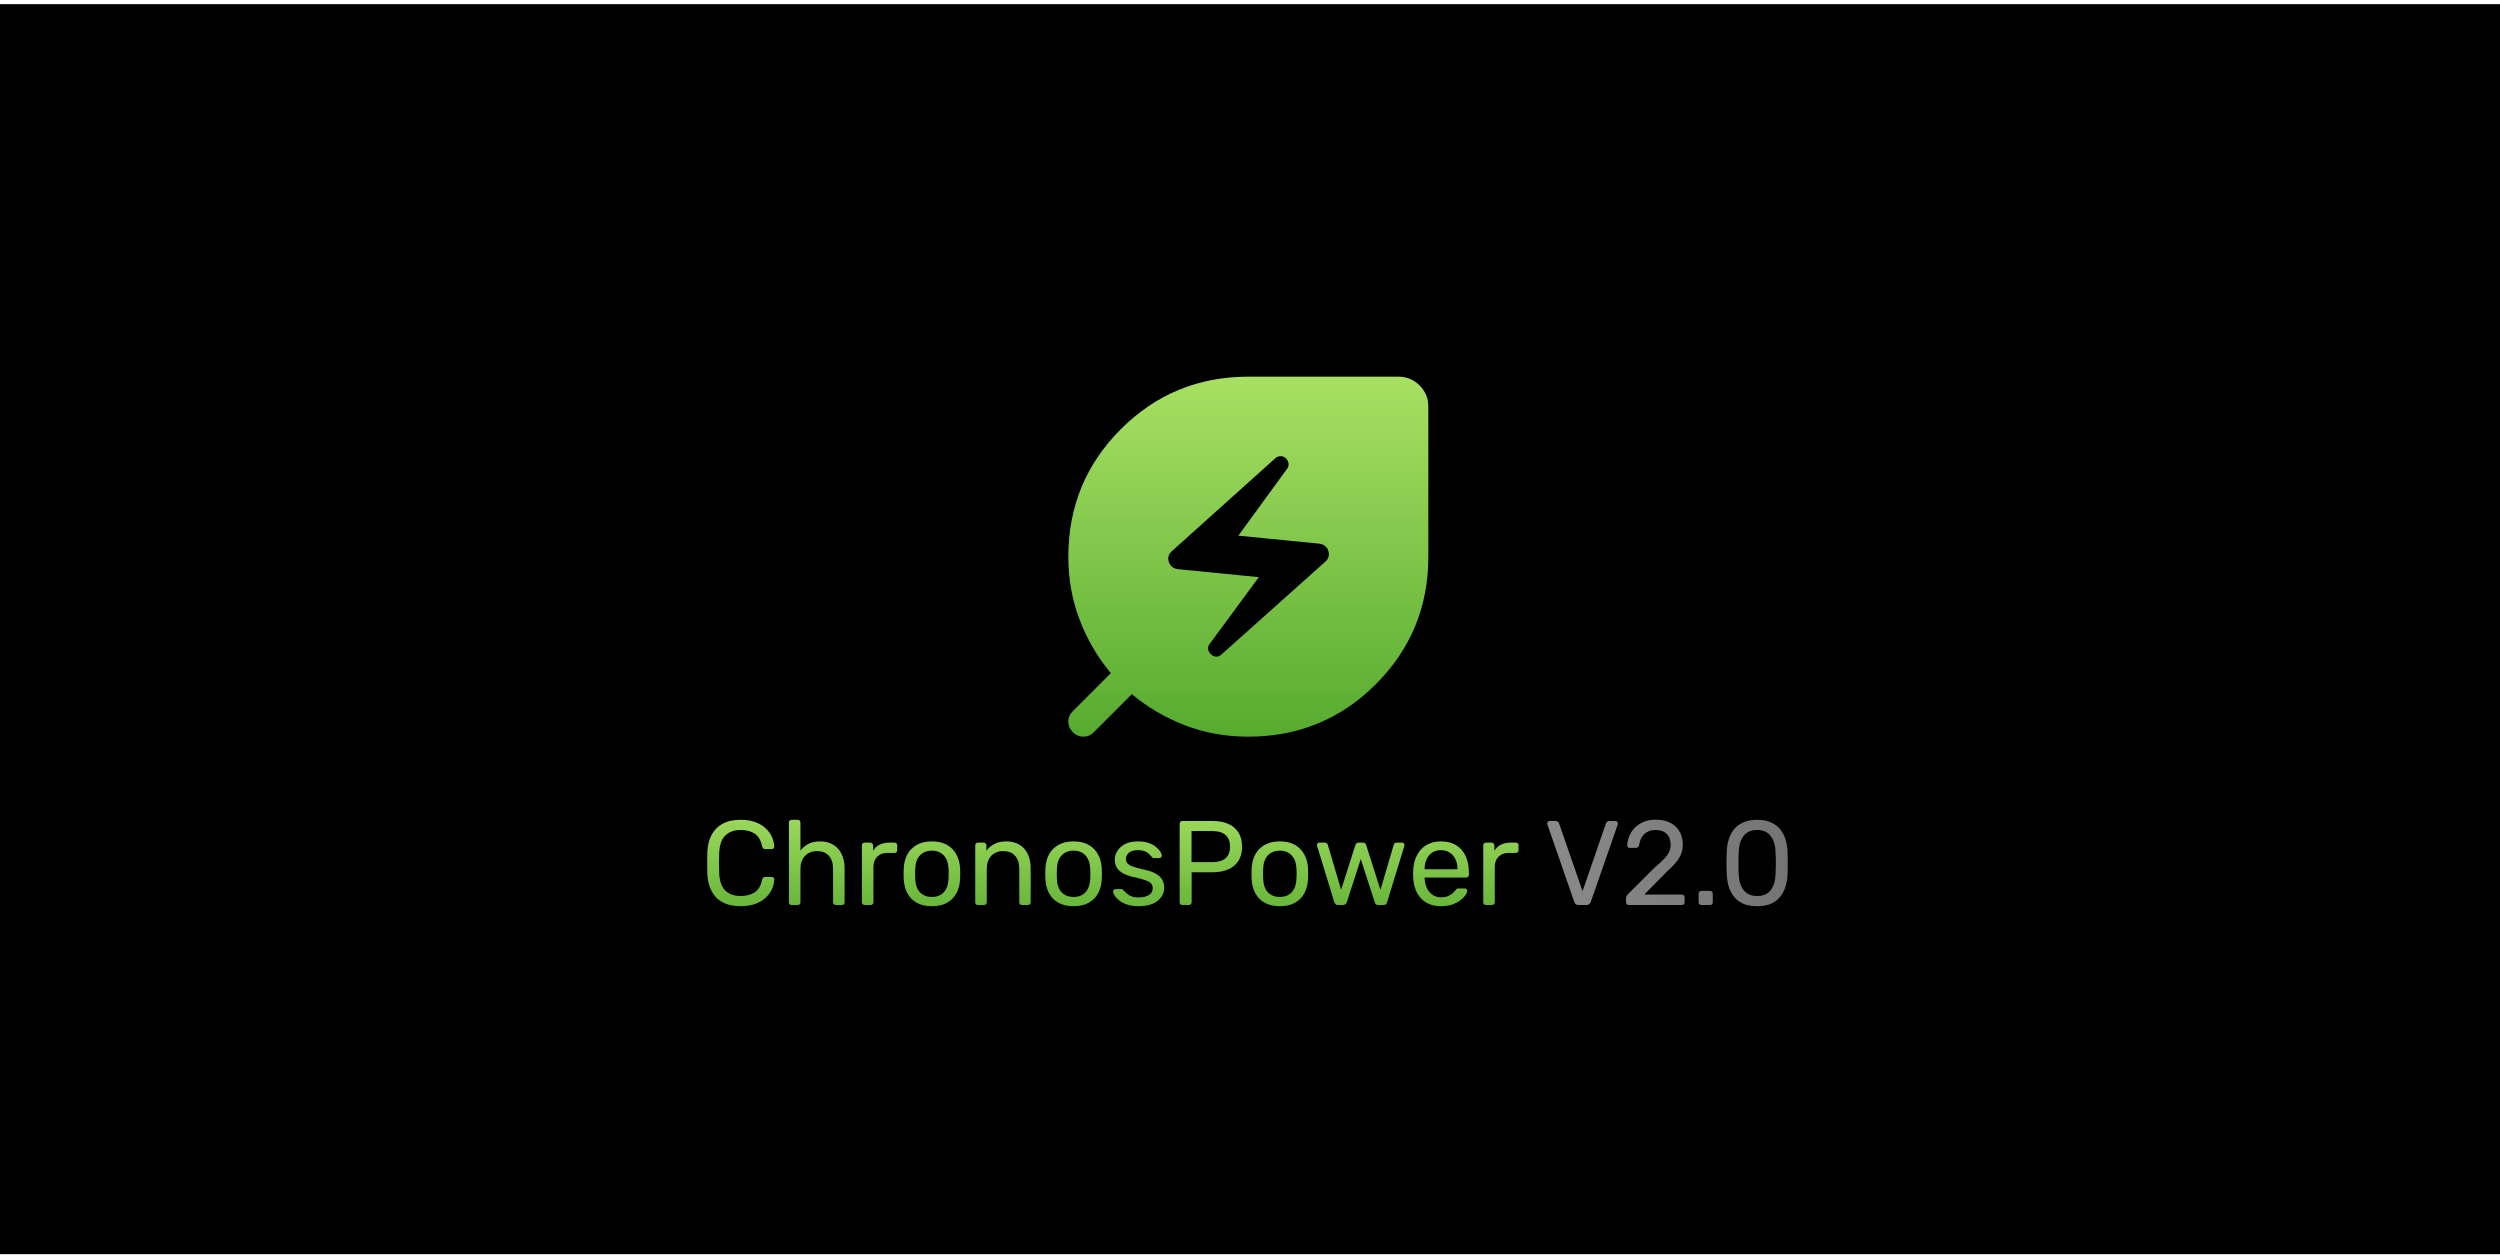
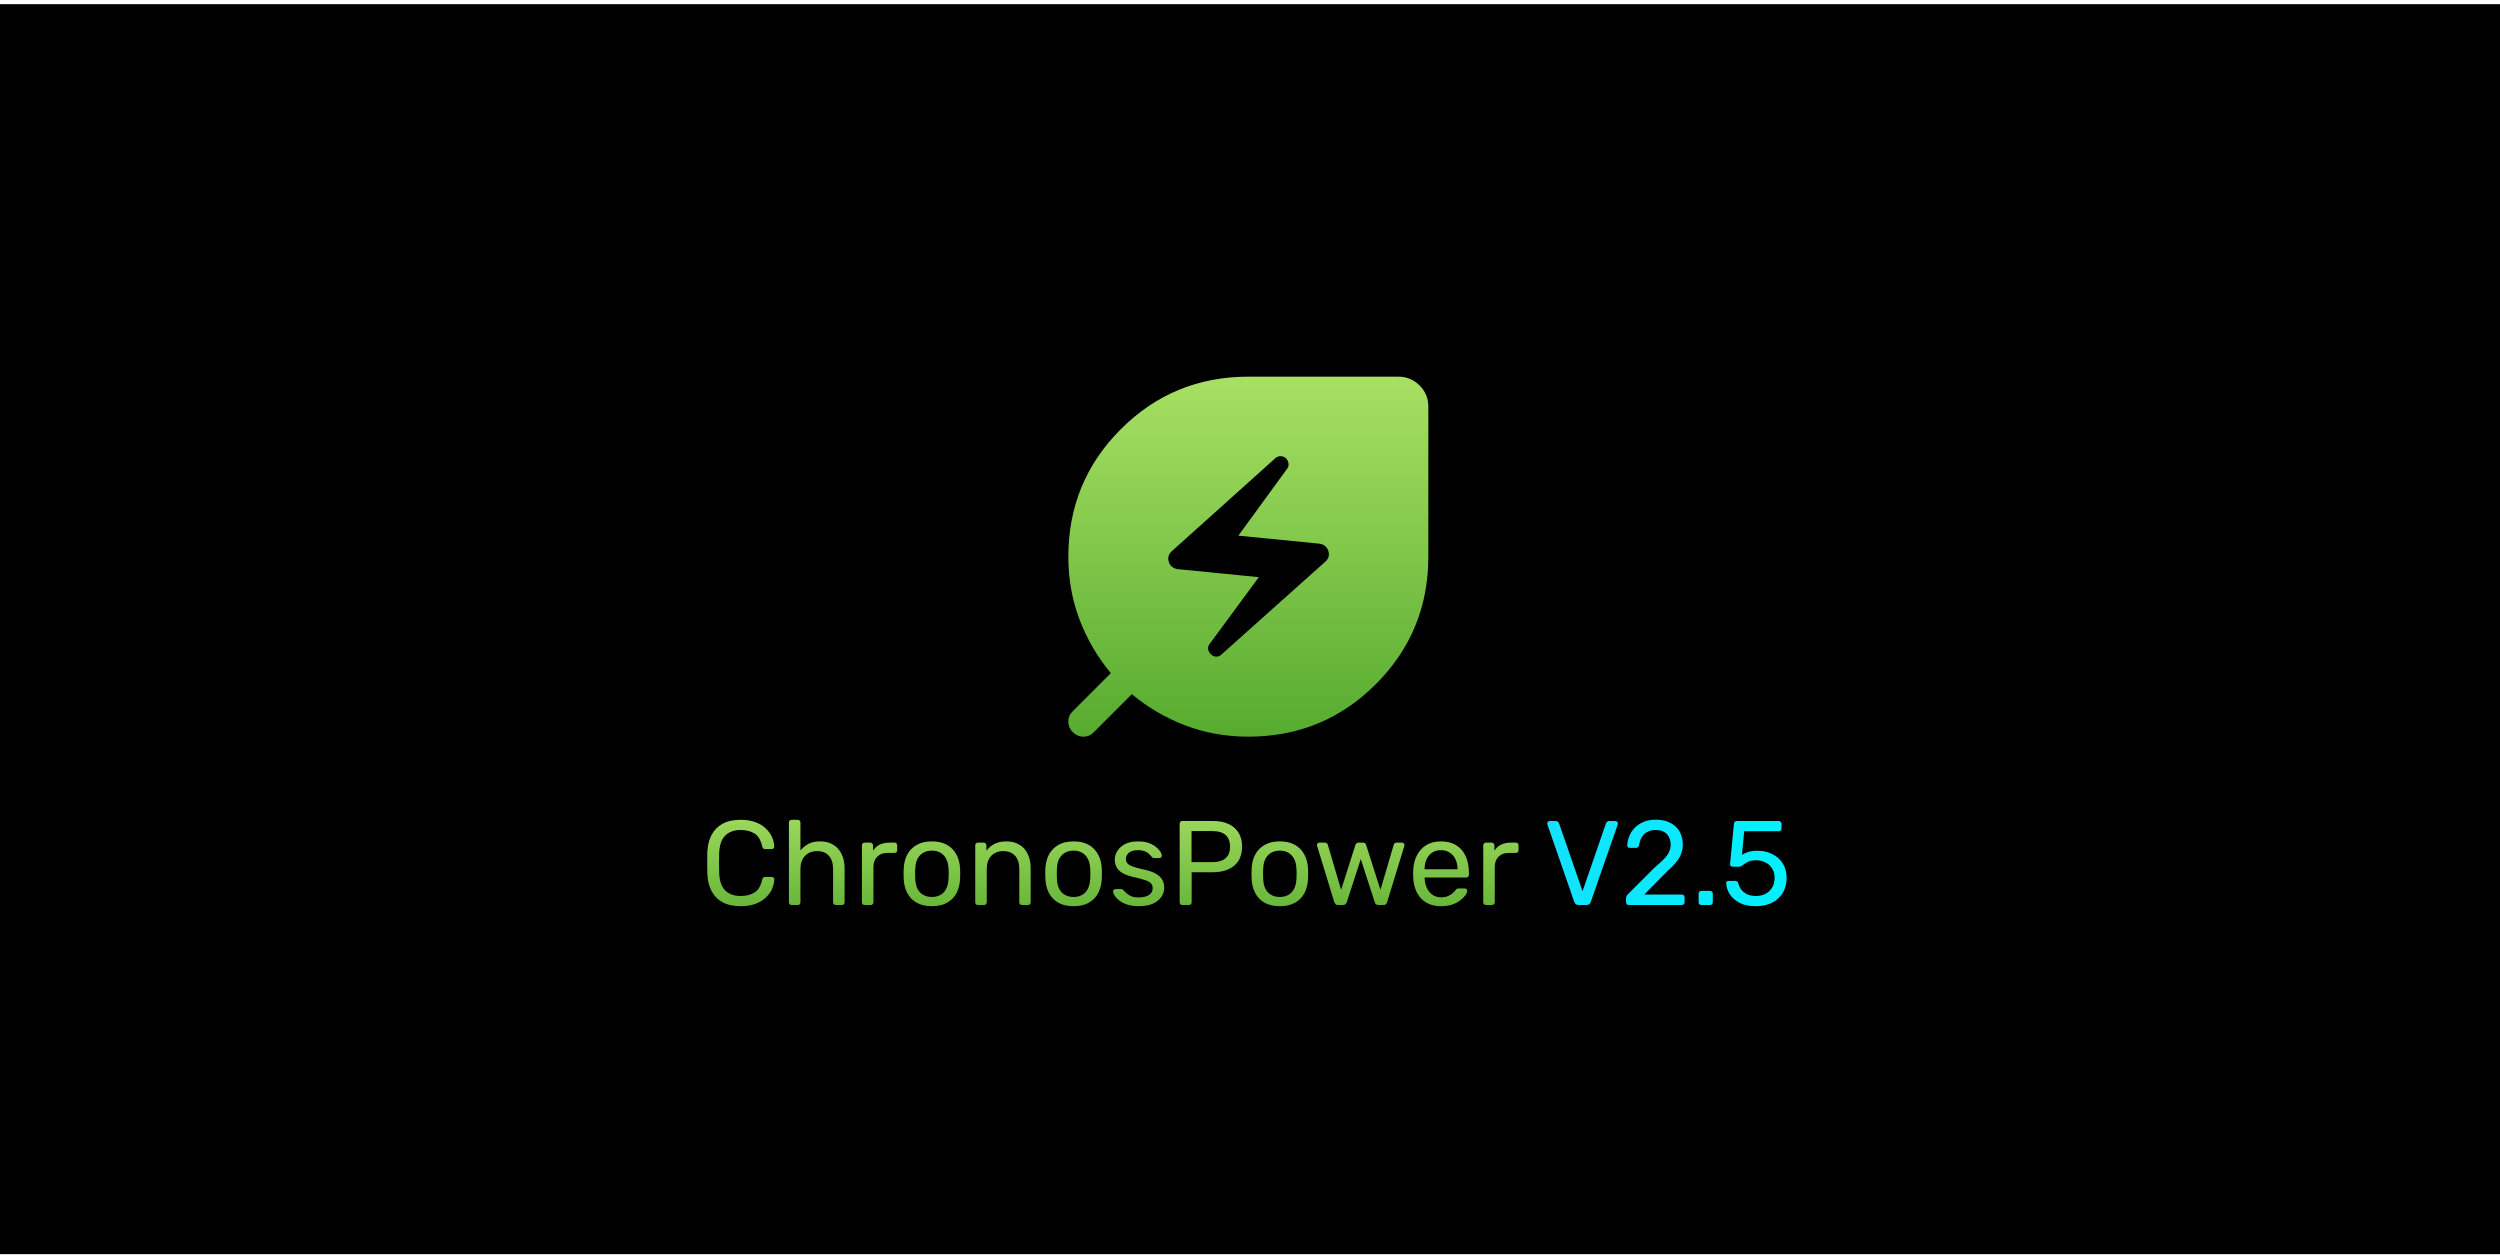
<svg xmlns="http://www.w3.org/2000/svg" width="300" height="151" viewBox="0 0 300 151" fill="none">
  <rect width="300" height="150" transform="translate(0 0.5)" fill="black" />
  <mask id="mask0_1_2" style="mask-type:alpha" maskUnits="userSpaceOnUse" x="121" y="38" width="58" height="58">
    <rect x="121" y="38" width="57.6" height="57.6" fill="#D9D9D9" />
  </mask>
  <g mask="url(#mask0_1_2)">
    <path d="M146.62 78.5L159.04 67.4C159.44 67.04 159.56 66.61 159.4 66.11C159.24 65.61 158.88 65.32 158.32 65.24L148.6 64.28L154.42 56.3C154.58 56.1 154.65 55.89 154.63 55.67C154.61 55.45 154.52 55.24 154.36 55.04C154.16 54.84 153.93 54.74 153.67 54.74C153.41 54.74 153.18 54.84 152.98 55.04L140.62 66.14C140.22 66.5 140.1 66.93 140.26 67.43C140.42 67.93 140.78 68.22 141.34 68.3L151.06 69.26L145.18 77.24C145.02 77.44 144.95 77.65 144.97 77.87C144.99 78.09 145.1 78.3 145.3 78.5C145.5 78.7 145.72 78.8 145.96 78.8C146.2 78.8 146.42 78.7 146.62 78.5ZM149.8 88.4C147.12 88.4 144.6 87.95 142.24 87.05C139.88 86.15 137.74 84.9 135.82 83.3L131.26 87.86C131.06 88.06 130.86 88.2 130.66 88.28C130.46 88.36 130.24 88.4 130 88.4C129.52 88.4 129.1 88.22 128.74 87.86C128.38 87.5 128.2 87.08 128.2 86.6C128.2 86.36 128.24 86.14 128.32 85.94C128.4 85.74 128.54 85.54 128.74 85.34L133.3 80.78C131.7 78.86 130.45 76.72 129.55 74.36C128.65 72 128.2 69.48 128.2 66.8C128.2 60.8 130.3 55.7 134.5 51.5C138.7 47.3 143.8 45.2 149.8 45.2H167.8C168.8 45.2 169.65 45.55 170.35 46.25C171.05 46.95 171.4 47.8 171.4 48.8V66.8C171.4 72.8 169.3 77.9 165.1 82.1C160.9 86.3 155.8 88.4 149.8 88.4Z" fill="url(#paint0_linear_1_2)" />
  </g>
  <path d="M88.882 108.744C87.998 108.744 87.264 108.581 86.678 108.254C86.102 107.928 85.666 107.472 85.368 106.886C85.07 106.301 84.907 105.619 84.878 104.842C84.869 104.448 84.864 104.026 84.864 103.574C84.864 103.123 84.869 102.691 84.878 102.278C84.907 101.501 85.07 100.819 85.368 100.234C85.666 99.648 86.102 99.192 86.678 98.866C87.264 98.539 87.998 98.376 88.882 98.376C89.544 98.376 90.125 98.467 90.624 98.65C91.123 98.832 91.536 99.077 91.862 99.384C92.198 99.691 92.453 100.037 92.626 100.421C92.798 100.795 92.894 101.184 92.914 101.587C92.923 101.674 92.894 101.746 92.827 101.803C92.77 101.861 92.698 101.89 92.611 101.89H91.819C91.733 101.89 91.656 101.866 91.589 101.818C91.531 101.77 91.488 101.683 91.459 101.558C91.296 100.81 90.989 100.296 90.538 100.018C90.096 99.739 89.539 99.6 88.867 99.6C88.099 99.6 87.49 99.821 87.038 100.262C86.587 100.694 86.342 101.39 86.304 102.35C86.275 103.138 86.275 103.944 86.304 104.77C86.342 105.73 86.587 106.43 87.038 106.872C87.49 107.304 88.099 107.52 88.867 107.52C89.539 107.52 90.096 107.381 90.538 107.102C90.989 106.824 91.296 106.31 91.459 105.562C91.488 105.437 91.531 105.35 91.589 105.302C91.656 105.254 91.733 105.23 91.819 105.23H92.611C92.698 105.23 92.77 105.259 92.827 105.317C92.894 105.374 92.923 105.446 92.914 105.533C92.894 105.936 92.798 106.33 92.626 106.714C92.453 107.088 92.198 107.429 91.862 107.736C91.536 108.043 91.123 108.288 90.624 108.47C90.125 108.653 89.544 108.744 88.882 108.744ZM95.002 108.6C94.906 108.6 94.824 108.571 94.757 108.514C94.699 108.446 94.671 108.365 94.671 108.269V98.707C94.671 98.611 94.699 98.534 94.757 98.477C94.824 98.41 94.906 98.376 95.002 98.376H95.722C95.827 98.376 95.909 98.41 95.967 98.477C96.024 98.534 96.053 98.611 96.053 98.707V102.062C96.312 101.736 96.629 101.472 97.003 101.27C97.378 101.069 97.853 100.968 98.429 100.968C99.053 100.968 99.581 101.107 100.013 101.386C100.455 101.654 100.786 102.034 101.007 102.523C101.237 103.003 101.352 103.565 101.352 104.208V108.269C101.352 108.365 101.323 108.446 101.266 108.514C101.208 108.571 101.127 108.6 101.021 108.6H100.301C100.205 108.6 100.123 108.571 100.056 108.514C99.999 108.446 99.97 108.365 99.97 108.269V104.28C99.97 103.608 99.807 103.085 99.48 102.71C99.154 102.326 98.674 102.134 98.04 102.134C97.445 102.134 96.965 102.326 96.6 102.71C96.235 103.085 96.053 103.608 96.053 104.28V108.269C96.053 108.365 96.024 108.446 95.967 108.514C95.909 108.571 95.827 108.6 95.722 108.6H95.002ZM103.762 108.6C103.666 108.6 103.585 108.571 103.518 108.514C103.46 108.446 103.431 108.365 103.431 108.269V101.458C103.431 101.362 103.46 101.28 103.518 101.213C103.585 101.146 103.666 101.112 103.762 101.112H104.425C104.521 101.112 104.602 101.146 104.67 101.213C104.737 101.28 104.77 101.362 104.77 101.458V102.091C104.962 101.765 105.226 101.52 105.562 101.357C105.898 101.194 106.302 101.112 106.772 101.112H107.348C107.444 101.112 107.521 101.146 107.578 101.213C107.636 101.27 107.665 101.347 107.665 101.443V102.034C107.665 102.13 107.636 102.206 107.578 102.264C107.521 102.322 107.444 102.35 107.348 102.35H106.484C105.966 102.35 105.558 102.504 105.26 102.811C104.962 103.109 104.814 103.517 104.814 104.035V108.269C104.814 108.365 104.78 108.446 104.713 108.514C104.646 108.571 104.564 108.6 104.468 108.6H103.762ZM111.828 108.744C111.099 108.744 110.489 108.605 109.999 108.326C109.51 108.048 109.135 107.664 108.876 107.174C108.617 106.675 108.473 106.109 108.444 105.475C108.435 105.312 108.43 105.106 108.43 104.856C108.43 104.597 108.435 104.39 108.444 104.237C108.473 103.594 108.617 103.027 108.876 102.538C109.145 102.048 109.524 101.664 110.014 101.386C110.503 101.107 111.108 100.968 111.828 100.968C112.548 100.968 113.153 101.107 113.643 101.386C114.132 101.664 114.507 102.048 114.766 102.538C115.035 103.027 115.183 103.594 115.212 104.237C115.222 104.39 115.227 104.597 115.227 104.856C115.227 105.106 115.222 105.312 115.212 105.475C115.183 106.109 115.039 106.675 114.78 107.174C114.521 107.664 114.147 108.048 113.657 108.326C113.167 108.605 112.558 108.744 111.828 108.744ZM111.828 107.635C112.423 107.635 112.899 107.448 113.254 107.074C113.609 106.69 113.801 106.133 113.83 105.403C113.839 105.259 113.844 105.077 113.844 104.856C113.844 104.635 113.839 104.453 113.83 104.309C113.801 103.579 113.609 103.027 113.254 102.653C112.899 102.269 112.423 102.077 111.828 102.077C111.233 102.077 110.753 102.269 110.388 102.653C110.033 103.027 109.846 103.579 109.827 104.309C109.817 104.453 109.812 104.635 109.812 104.856C109.812 105.077 109.817 105.259 109.827 105.403C109.846 106.133 110.033 106.69 110.388 107.074C110.753 107.448 111.233 107.635 111.828 107.635ZM117.361 108.6C117.265 108.6 117.183 108.571 117.116 108.514C117.058 108.446 117.03 108.365 117.03 108.269V101.443C117.03 101.347 117.058 101.27 117.116 101.213C117.183 101.146 117.265 101.112 117.361 101.112H118.038C118.134 101.112 118.21 101.146 118.268 101.213C118.335 101.27 118.369 101.347 118.369 101.443V102.077C118.618 101.75 118.93 101.486 119.305 101.285C119.689 101.074 120.178 100.968 120.774 100.968C121.398 100.968 121.926 101.107 122.358 101.386C122.799 101.654 123.13 102.034 123.351 102.523C123.572 103.003 123.682 103.565 123.682 104.208V108.269C123.682 108.365 123.654 108.446 123.596 108.514C123.538 108.571 123.462 108.6 123.366 108.6H122.646C122.55 108.6 122.468 108.571 122.401 108.514C122.343 108.446 122.314 108.365 122.314 108.269V104.28C122.314 103.608 122.151 103.085 121.825 102.71C121.498 102.326 121.018 102.134 120.385 102.134C119.79 102.134 119.31 102.326 118.945 102.71C118.59 103.085 118.412 103.608 118.412 104.28V108.269C118.412 108.365 118.378 108.446 118.311 108.514C118.254 108.571 118.177 108.6 118.081 108.6H117.361ZM128.83 108.744C128.1 108.744 127.49 108.605 127.001 108.326C126.511 108.048 126.137 107.664 125.878 107.174C125.618 106.675 125.474 106.109 125.446 105.475C125.436 105.312 125.431 105.106 125.431 104.856C125.431 104.597 125.436 104.39 125.446 104.237C125.474 103.594 125.618 103.027 125.878 102.538C126.146 102.048 126.526 101.664 127.015 101.386C127.505 101.107 128.11 100.968 128.83 100.968C129.55 100.968 130.154 101.107 130.644 101.386C131.134 101.664 131.508 102.048 131.767 102.538C132.036 103.027 132.185 103.594 132.214 104.237C132.223 104.39 132.228 104.597 132.228 104.856C132.228 105.106 132.223 105.312 132.214 105.475C132.185 106.109 132.041 106.675 131.782 107.174C131.522 107.664 131.148 108.048 130.658 108.326C130.169 108.605 129.559 108.744 128.83 108.744ZM128.83 107.635C129.425 107.635 129.9 107.448 130.255 107.074C130.61 106.69 130.802 106.133 130.831 105.403C130.841 105.259 130.846 105.077 130.846 104.856C130.846 104.635 130.841 104.453 130.831 104.309C130.802 103.579 130.61 103.027 130.255 102.653C129.9 102.269 129.425 102.077 128.83 102.077C128.234 102.077 127.754 102.269 127.39 102.653C127.034 103.027 126.847 103.579 126.828 104.309C126.818 104.453 126.814 104.635 126.814 104.856C126.814 105.077 126.818 105.259 126.828 105.403C126.847 106.133 127.034 106.69 127.39 107.074C127.754 107.448 128.234 107.635 128.83 107.635ZM136.623 108.744C136.086 108.744 135.625 108.677 135.241 108.542C134.857 108.408 134.545 108.245 134.305 108.053C134.065 107.861 133.882 107.669 133.758 107.477C133.642 107.285 133.58 107.131 133.57 107.016C133.561 106.91 133.594 106.829 133.671 106.771C133.748 106.714 133.825 106.685 133.902 106.685H134.535C134.593 106.685 134.636 106.694 134.665 106.714C134.703 106.723 134.751 106.762 134.809 106.829C134.934 106.963 135.073 107.098 135.226 107.232C135.38 107.366 135.567 107.477 135.788 107.563C136.018 107.65 136.302 107.693 136.638 107.693C137.127 107.693 137.53 107.602 137.847 107.419C138.164 107.227 138.322 106.949 138.322 106.584C138.322 106.344 138.255 106.152 138.121 106.008C137.996 105.864 137.766 105.734 137.43 105.619C137.103 105.504 136.652 105.384 136.076 105.259C135.5 105.125 135.044 104.962 134.708 104.77C134.372 104.568 134.132 104.333 133.988 104.064C133.844 103.786 133.772 103.474 133.772 103.128C133.772 102.773 133.878 102.432 134.089 102.106C134.3 101.77 134.607 101.496 135.01 101.285C135.423 101.074 135.937 100.968 136.551 100.968C137.05 100.968 137.478 101.03 137.833 101.155C138.188 101.28 138.481 101.438 138.711 101.63C138.942 101.813 139.114 101.995 139.23 102.178C139.345 102.36 139.407 102.514 139.417 102.638C139.426 102.734 139.398 102.816 139.33 102.883C139.263 102.941 139.186 102.97 139.1 102.97H138.495C138.428 102.97 138.37 102.955 138.322 102.926C138.284 102.898 138.246 102.864 138.207 102.826C138.111 102.701 137.996 102.576 137.862 102.451C137.737 102.326 137.569 102.226 137.358 102.149C137.156 102.062 136.887 102.019 136.551 102.019C136.071 102.019 135.711 102.12 135.471 102.322C135.231 102.523 135.111 102.778 135.111 103.085C135.111 103.267 135.164 103.43 135.27 103.574C135.375 103.718 135.577 103.848 135.874 103.963C136.172 104.078 136.614 104.203 137.199 104.338C137.833 104.462 138.332 104.63 138.697 104.842C139.062 105.053 139.321 105.298 139.474 105.576C139.628 105.854 139.705 106.176 139.705 106.541C139.705 106.944 139.585 107.314 139.345 107.65C139.114 107.986 138.769 108.254 138.308 108.456C137.857 108.648 137.295 108.744 136.623 108.744ZM141.89 108.6C141.785 108.6 141.703 108.571 141.645 108.514C141.588 108.446 141.559 108.365 141.559 108.269V98.866C141.559 98.76 141.588 98.678 141.645 98.621C141.703 98.554 141.785 98.52 141.89 98.52H145.548C146.258 98.52 146.873 98.635 147.391 98.866C147.919 99.096 148.327 99.442 148.615 99.902C148.903 100.354 149.047 100.92 149.047 101.602C149.047 102.283 148.903 102.85 148.615 103.301C148.327 103.752 147.919 104.093 147.391 104.323C146.873 104.554 146.258 104.669 145.548 104.669H142.999V108.269C142.999 108.365 142.965 108.446 142.898 108.514C142.841 108.571 142.759 108.6 142.653 108.6H141.89ZM142.985 103.459H145.476C146.186 103.459 146.719 103.301 147.074 102.984C147.429 102.667 147.607 102.206 147.607 101.602C147.607 101.006 147.434 100.546 147.089 100.219C146.743 99.893 146.205 99.73 145.476 99.73H142.985V103.459ZM153.58 108.744C152.85 108.744 152.24 108.605 151.751 108.326C151.261 108.048 150.887 107.664 150.628 107.174C150.368 106.675 150.224 106.109 150.196 105.475C150.186 105.312 150.181 105.106 150.181 104.856C150.181 104.597 150.186 104.39 150.196 104.237C150.224 103.594 150.368 103.027 150.628 102.538C150.896 102.048 151.276 101.664 151.765 101.386C152.255 101.107 152.86 100.968 153.58 100.968C154.3 100.968 154.904 101.107 155.394 101.386C155.884 101.664 156.258 102.048 156.517 102.538C156.786 103.027 156.935 103.594 156.964 104.237C156.973 104.39 156.978 104.597 156.978 104.856C156.978 105.106 156.973 105.312 156.964 105.475C156.935 106.109 156.791 106.675 156.532 107.174C156.272 107.664 155.898 108.048 155.408 108.326C154.919 108.605 154.309 108.744 153.58 108.744ZM153.58 107.635C154.175 107.635 154.65 107.448 155.005 107.074C155.36 106.69 155.552 106.133 155.581 105.403C155.591 105.259 155.596 105.077 155.596 104.856C155.596 104.635 155.591 104.453 155.581 104.309C155.552 103.579 155.36 103.027 155.005 102.653C154.65 102.269 154.175 102.077 153.58 102.077C152.984 102.077 152.504 102.269 152.14 102.653C151.784 103.027 151.597 103.579 151.578 104.309C151.568 104.453 151.564 104.635 151.564 104.856C151.564 105.077 151.568 105.259 151.578 105.403C151.597 106.133 151.784 106.69 152.14 107.074C152.504 107.448 152.984 107.635 153.58 107.635ZM160.572 108.6C160.447 108.6 160.351 108.571 160.284 108.514C160.216 108.446 160.159 108.355 160.111 108.24L158.066 101.558C158.047 101.51 158.037 101.462 158.037 101.414C158.037 101.328 158.066 101.256 158.124 101.198C158.191 101.141 158.263 101.112 158.34 101.112H158.973C159.079 101.112 159.16 101.141 159.218 101.198C159.276 101.256 159.314 101.309 159.333 101.357L160.932 106.786L162.645 101.414C162.664 101.347 162.703 101.28 162.76 101.213C162.828 101.146 162.924 101.112 163.048 101.112H163.538C163.663 101.112 163.759 101.146 163.826 101.213C163.893 101.28 163.932 101.347 163.941 101.414L165.655 106.786L167.253 101.357C167.263 101.309 167.296 101.256 167.354 101.198C167.412 101.141 167.493 101.112 167.599 101.112H168.232C168.319 101.112 168.391 101.141 168.448 101.198C168.506 101.256 168.535 101.328 168.535 101.414C168.535 101.462 168.525 101.51 168.506 101.558L166.461 108.24C166.432 108.355 166.38 108.446 166.303 108.514C166.236 108.571 166.135 108.6 166 108.6H165.439C165.314 108.6 165.208 108.571 165.122 108.514C165.045 108.446 164.992 108.355 164.964 108.24L163.293 103.085L161.623 108.24C161.584 108.355 161.527 108.446 161.45 108.514C161.373 108.571 161.268 108.6 161.133 108.6H160.572ZM172.914 108.744C171.925 108.744 171.138 108.442 170.552 107.837C169.966 107.222 169.645 106.387 169.587 105.331C169.578 105.206 169.573 105.048 169.573 104.856C169.573 104.654 169.578 104.491 169.587 104.366C169.626 103.685 169.784 103.09 170.062 102.581C170.341 102.062 170.72 101.664 171.2 101.386C171.69 101.107 172.261 100.968 172.914 100.968C173.643 100.968 174.253 101.122 174.742 101.429C175.242 101.736 175.621 102.173 175.88 102.739C176.139 103.306 176.269 103.968 176.269 104.726V104.971C176.269 105.077 176.235 105.158 176.168 105.216C176.11 105.274 176.034 105.302 175.938 105.302H170.955C170.955 105.312 170.955 105.331 170.955 105.36C170.955 105.389 170.955 105.413 170.955 105.432C170.974 105.826 171.061 106.195 171.214 106.541C171.368 106.877 171.589 107.15 171.877 107.362C172.165 107.573 172.51 107.678 172.914 107.678C173.259 107.678 173.547 107.626 173.778 107.52C174.008 107.414 174.195 107.299 174.339 107.174C174.483 107.04 174.579 106.939 174.627 106.872C174.714 106.747 174.781 106.675 174.829 106.656C174.877 106.627 174.954 106.613 175.059 106.613H175.75C175.846 106.613 175.923 106.642 175.981 106.699C176.048 106.747 176.077 106.819 176.067 106.915C176.058 107.059 175.981 107.237 175.837 107.448C175.693 107.65 175.486 107.851 175.218 108.053C174.949 108.254 174.622 108.422 174.238 108.557C173.854 108.682 173.413 108.744 172.914 108.744ZM170.955 104.309H174.901V104.266C174.901 103.834 174.819 103.45 174.656 103.114C174.502 102.778 174.277 102.514 173.979 102.322C173.682 102.12 173.326 102.019 172.914 102.019C172.501 102.019 172.146 102.12 171.848 102.322C171.56 102.514 171.339 102.778 171.186 103.114C171.032 103.45 170.955 103.834 170.955 104.266V104.309ZM178.322 108.6C178.226 108.6 178.144 108.571 178.077 108.514C178.019 108.446 177.991 108.365 177.991 108.269V101.458C177.991 101.362 178.019 101.28 178.077 101.213C178.144 101.146 178.226 101.112 178.322 101.112H178.984C179.08 101.112 179.162 101.146 179.229 101.213C179.296 101.28 179.33 101.362 179.33 101.458V102.091C179.522 101.765 179.786 101.52 180.122 101.357C180.458 101.194 180.861 101.112 181.331 101.112H181.907C182.003 101.112 182.08 101.146 182.138 101.213C182.195 101.27 182.224 101.347 182.224 101.443V102.034C182.224 102.13 182.195 102.206 182.138 102.264C182.08 102.322 182.003 102.35 181.907 102.35H181.043C180.525 102.35 180.117 102.504 179.819 102.811C179.522 103.109 179.373 103.517 179.373 104.035V108.269C179.373 108.365 179.339 108.446 179.272 108.514C179.205 108.571 179.123 108.6 179.027 108.6H178.322Z" fill="url(#paint1_linear_1_2)" />
-   <path d="M189.442 108.6C189.298 108.6 189.183 108.566 189.096 108.499C189.019 108.432 188.957 108.341 188.909 108.226L185.698 98.966C185.679 98.909 185.669 98.856 185.669 98.808C185.669 98.731 185.698 98.664 185.755 98.606C185.813 98.549 185.88 98.52 185.957 98.52H186.706C186.821 98.52 186.907 98.554 186.965 98.621C187.032 98.678 187.071 98.731 187.08 98.779L189.903 106.944L192.725 98.779C192.744 98.731 192.783 98.678 192.84 98.621C192.898 98.554 192.984 98.52 193.099 98.52H193.848C193.925 98.52 193.992 98.549 194.05 98.606C194.117 98.664 194.151 98.731 194.151 98.808C194.151 98.856 194.141 98.909 194.122 98.966L190.896 108.226C190.858 108.341 190.795 108.432 190.709 108.499C190.632 108.566 190.522 108.6 190.378 108.6H189.442ZM195.456 108.6C195.36 108.6 195.278 108.571 195.211 108.514C195.153 108.446 195.124 108.365 195.124 108.269V107.808C195.124 107.722 195.148 107.626 195.196 107.52C195.244 107.414 195.34 107.299 195.484 107.174L198.537 104.122C199.027 103.709 199.411 103.358 199.689 103.07C199.977 102.773 200.179 102.49 200.294 102.221C200.419 101.952 200.481 101.674 200.481 101.386C200.481 100.838 200.328 100.406 200.02 100.09C199.713 99.763 199.257 99.6 198.652 99.6C198.268 99.6 197.937 99.682 197.659 99.845C197.38 99.998 197.16 100.214 196.996 100.493C196.843 100.762 196.742 101.069 196.694 101.414C196.675 101.539 196.622 101.626 196.536 101.674C196.459 101.722 196.387 101.746 196.32 101.746H195.571C195.484 101.746 195.412 101.722 195.355 101.674C195.297 101.616 195.268 101.549 195.268 101.472C195.278 101.107 195.355 100.742 195.499 100.378C195.643 100.003 195.854 99.667 196.132 99.37C196.42 99.072 196.771 98.832 197.184 98.65C197.606 98.458 198.096 98.362 198.652 98.362C199.411 98.362 200.03 98.501 200.51 98.779C201 99.048 201.36 99.408 201.59 99.859C201.82 100.31 201.936 100.805 201.936 101.342C201.936 101.765 201.864 102.154 201.72 102.509C201.576 102.854 201.364 103.195 201.086 103.531C200.817 103.858 200.481 104.194 200.078 104.539L197.313 107.347H201.806C201.912 107.347 201.993 107.376 202.051 107.434C202.118 107.491 202.152 107.573 202.152 107.678V108.269C202.152 108.365 202.118 108.446 202.051 108.514C201.993 108.571 201.912 108.6 201.806 108.6H195.456ZM204.166 108.6C204.07 108.6 203.989 108.571 203.922 108.514C203.864 108.446 203.835 108.365 203.835 108.269V107.232C203.835 107.136 203.864 107.059 203.922 107.002C203.989 106.934 204.07 106.901 204.166 106.901H205.203C205.299 106.901 205.376 106.934 205.434 107.002C205.501 107.059 205.534 107.136 205.534 107.232V108.269C205.534 108.365 205.501 108.446 205.434 108.514C205.376 108.571 205.299 108.6 205.203 108.6H204.166ZM210.852 108.744C210.19 108.744 209.628 108.643 209.168 108.442C208.716 108.23 208.347 107.942 208.059 107.578C207.771 107.213 207.56 106.795 207.425 106.325C207.3 105.854 207.228 105.355 207.209 104.827C207.2 104.568 207.19 104.294 207.18 104.006C207.18 103.718 207.18 103.43 207.18 103.142C207.19 102.845 207.2 102.562 207.209 102.293C207.219 101.765 207.291 101.266 207.425 100.795C207.569 100.315 207.78 99.898 208.059 99.542C208.347 99.178 208.721 98.894 209.182 98.693C209.643 98.482 210.2 98.376 210.852 98.376C211.515 98.376 212.072 98.482 212.523 98.693C212.984 98.894 213.358 99.178 213.646 99.542C213.934 99.898 214.145 100.315 214.28 100.795C214.424 101.266 214.5 101.765 214.51 102.293C214.52 102.562 214.524 102.845 214.524 103.142C214.534 103.43 214.534 103.718 214.524 104.006C214.524 104.294 214.52 104.568 214.51 104.827C214.5 105.355 214.424 105.854 214.28 106.325C214.145 106.795 213.934 107.213 213.646 107.578C213.368 107.942 212.998 108.23 212.537 108.442C212.086 108.643 211.524 108.744 210.852 108.744ZM210.852 107.52C211.601 107.52 212.153 107.275 212.508 106.786C212.873 106.286 213.06 105.61 213.07 104.755C213.089 104.477 213.099 104.208 213.099 103.949C213.099 103.68 213.099 103.416 213.099 103.157C213.099 102.888 213.089 102.624 213.07 102.365C213.06 101.53 212.873 100.862 212.508 100.363C212.153 99.854 211.601 99.6 210.852 99.6C210.113 99.6 209.561 99.854 209.196 100.363C208.841 100.862 208.654 101.53 208.635 102.365C208.635 102.624 208.63 102.888 208.62 103.157C208.62 103.416 208.62 103.68 208.62 103.949C208.63 104.208 208.635 104.477 208.635 104.755C208.654 105.61 208.846 106.286 209.211 106.786C209.576 107.275 210.123 107.52 210.852 107.52Z" fill="url(#paint2_linear_1_2)" />
+   <path d="M189.442 108.6C189.298 108.6 189.183 108.566 189.096 108.499C189.019 108.432 188.957 108.341 188.909 108.226L185.698 98.966C185.679 98.909 185.669 98.856 185.669 98.808C185.669 98.731 185.698 98.664 185.755 98.606C185.813 98.549 185.88 98.52 185.957 98.52H186.706C186.821 98.52 186.907 98.554 186.965 98.621C187.032 98.678 187.071 98.731 187.08 98.779L189.903 106.944L192.725 98.779C192.744 98.731 192.783 98.678 192.84 98.621C192.898 98.554 192.984 98.52 193.099 98.52H193.848C193.925 98.52 193.992 98.549 194.05 98.606C194.117 98.664 194.151 98.731 194.151 98.808C194.151 98.856 194.141 98.909 194.122 98.966L190.896 108.226C190.858 108.341 190.795 108.432 190.709 108.499C190.632 108.566 190.522 108.6 190.378 108.6H189.442ZM195.456 108.6C195.36 108.6 195.278 108.571 195.211 108.514C195.153 108.446 195.124 108.365 195.124 108.269V107.808C195.124 107.722 195.148 107.626 195.196 107.52C195.244 107.414 195.34 107.299 195.484 107.174L198.537 104.122C199.027 103.709 199.411 103.358 199.689 103.07C199.977 102.773 200.179 102.49 200.294 102.221C200.419 101.952 200.481 101.674 200.481 101.386C200.481 100.838 200.328 100.406 200.02 100.09C199.713 99.763 199.257 99.6 198.652 99.6C198.268 99.6 197.937 99.682 197.659 99.845C197.38 99.998 197.16 100.214 196.996 100.493C196.843 100.762 196.742 101.069 196.694 101.414C196.675 101.539 196.622 101.626 196.536 101.674C196.459 101.722 196.387 101.746 196.32 101.746H195.571C195.484 101.746 195.412 101.722 195.355 101.674C195.297 101.616 195.268 101.549 195.268 101.472C195.278 101.107 195.355 100.742 195.499 100.378C195.643 100.003 195.854 99.667 196.132 99.37C196.42 99.072 196.771 98.832 197.184 98.65C197.606 98.458 198.096 98.362 198.652 98.362C199.411 98.362 200.03 98.501 200.51 98.779C201 99.048 201.36 99.408 201.59 99.859C201.82 100.31 201.936 100.805 201.936 101.342C201.936 101.765 201.864 102.154 201.72 102.509C201.576 102.854 201.364 103.195 201.086 103.531C200.817 103.858 200.481 104.194 200.078 104.539L197.313 107.347H201.806C201.912 107.347 201.993 107.376 202.051 107.434C202.118 107.491 202.152 107.573 202.152 107.678V108.269C202.152 108.365 202.118 108.446 202.051 108.514C201.993 108.571 201.912 108.6 201.806 108.6H195.456ZM204.166 108.6C204.07 108.6 203.989 108.571 203.922 108.514C203.864 108.446 203.835 108.365 203.835 108.269V107.232C203.835 107.136 203.864 107.059 203.922 107.002C203.989 106.934 204.07 106.901 204.166 106.901H205.203C205.299 106.901 205.376 106.934 205.434 107.002C205.501 107.059 205.534 107.136 205.534 107.232V108.269C205.534 108.365 205.501 108.446 205.434 108.514C205.376 108.571 205.299 108.6 205.203 108.6H204.166ZM210.703 108.744C209.945 108.744 209.302 108.614 208.774 108.355C208.255 108.086 207.857 107.741 207.578 107.318C207.31 106.896 207.166 106.45 207.146 105.979C207.137 105.893 207.161 105.826 207.218 105.778C207.276 105.73 207.348 105.706 207.434 105.706H208.212C208.298 105.706 208.375 105.725 208.442 105.763C208.51 105.802 208.562 105.883 208.601 106.008C208.697 106.363 208.85 106.656 209.062 106.886C209.282 107.107 209.532 107.27 209.81 107.376C210.098 107.472 210.396 107.52 210.703 107.52C211.116 107.52 211.49 107.438 211.826 107.275C212.172 107.102 212.446 106.853 212.647 106.526C212.849 106.19 212.95 105.787 212.95 105.317C212.95 104.885 212.849 104.515 212.647 104.208C212.455 103.891 212.186 103.651 211.841 103.488C211.505 103.315 211.126 103.229 210.703 103.229C210.386 103.229 210.127 103.267 209.926 103.344C209.724 103.421 209.551 103.512 209.407 103.618C209.273 103.723 209.148 103.814 209.033 103.891C208.927 103.968 208.807 104.006 208.673 104.006H207.924C207.838 104.006 207.761 103.978 207.694 103.92C207.626 103.853 207.598 103.776 207.607 103.69L208.068 98.88C208.078 98.765 208.111 98.678 208.169 98.621C208.236 98.554 208.322 98.52 208.428 98.52H213.454C213.55 98.52 213.626 98.554 213.684 98.621C213.751 98.678 213.785 98.755 213.785 98.851V99.413C213.785 99.518 213.751 99.6 213.684 99.658C213.626 99.715 213.55 99.744 213.454 99.744H209.306L209.033 102.581C209.167 102.494 209.383 102.394 209.681 102.278C209.978 102.154 210.386 102.091 210.905 102.091C211.375 102.091 211.817 102.163 212.23 102.307C212.652 102.451 213.026 102.662 213.353 102.941C213.679 103.219 213.934 103.56 214.116 103.963C214.298 104.357 214.39 104.813 214.39 105.331C214.39 106.061 214.226 106.68 213.9 107.189C213.583 107.698 213.146 108.086 212.59 108.355C212.042 108.614 211.414 108.744 210.703 108.744Z" fill="url(#paint2_linear_1_2)" />
  <defs>
    <linearGradient id="paint0_linear_1_2" x1="149.8" y1="45.2" x2="149.8" y2="88.4" gradientUnits="userSpaceOnUse">
      <stop stop-color="#A8E063" />
      <stop offset="1" stop-color="#56AB2F" />
    </linearGradient>
    <linearGradient id="paint1_linear_1_2" x1="150" y1="95.6" x2="150" y2="112.6" gradientUnits="userSpaceOnUse">
      <stop stop-color="#A8E063" />
      <stop offset="1" stop-color="#56AB2F" />
    </linearGradient>
    <linearGradient id="paint2_linear_1_2" x1="84" y1="104.1" x2="216" y2="104.1" gradientUnits="userSpaceOnUse">
-       <stop stop-color="#D9D9D9" />
-       <stop offset="1" stop-color="#737373" />
+       <stop stop-color="#4FACFE" />
+       <stop offset="1" stop-color="#00F2FE" />
    </linearGradient>
  </defs>
</svg>
